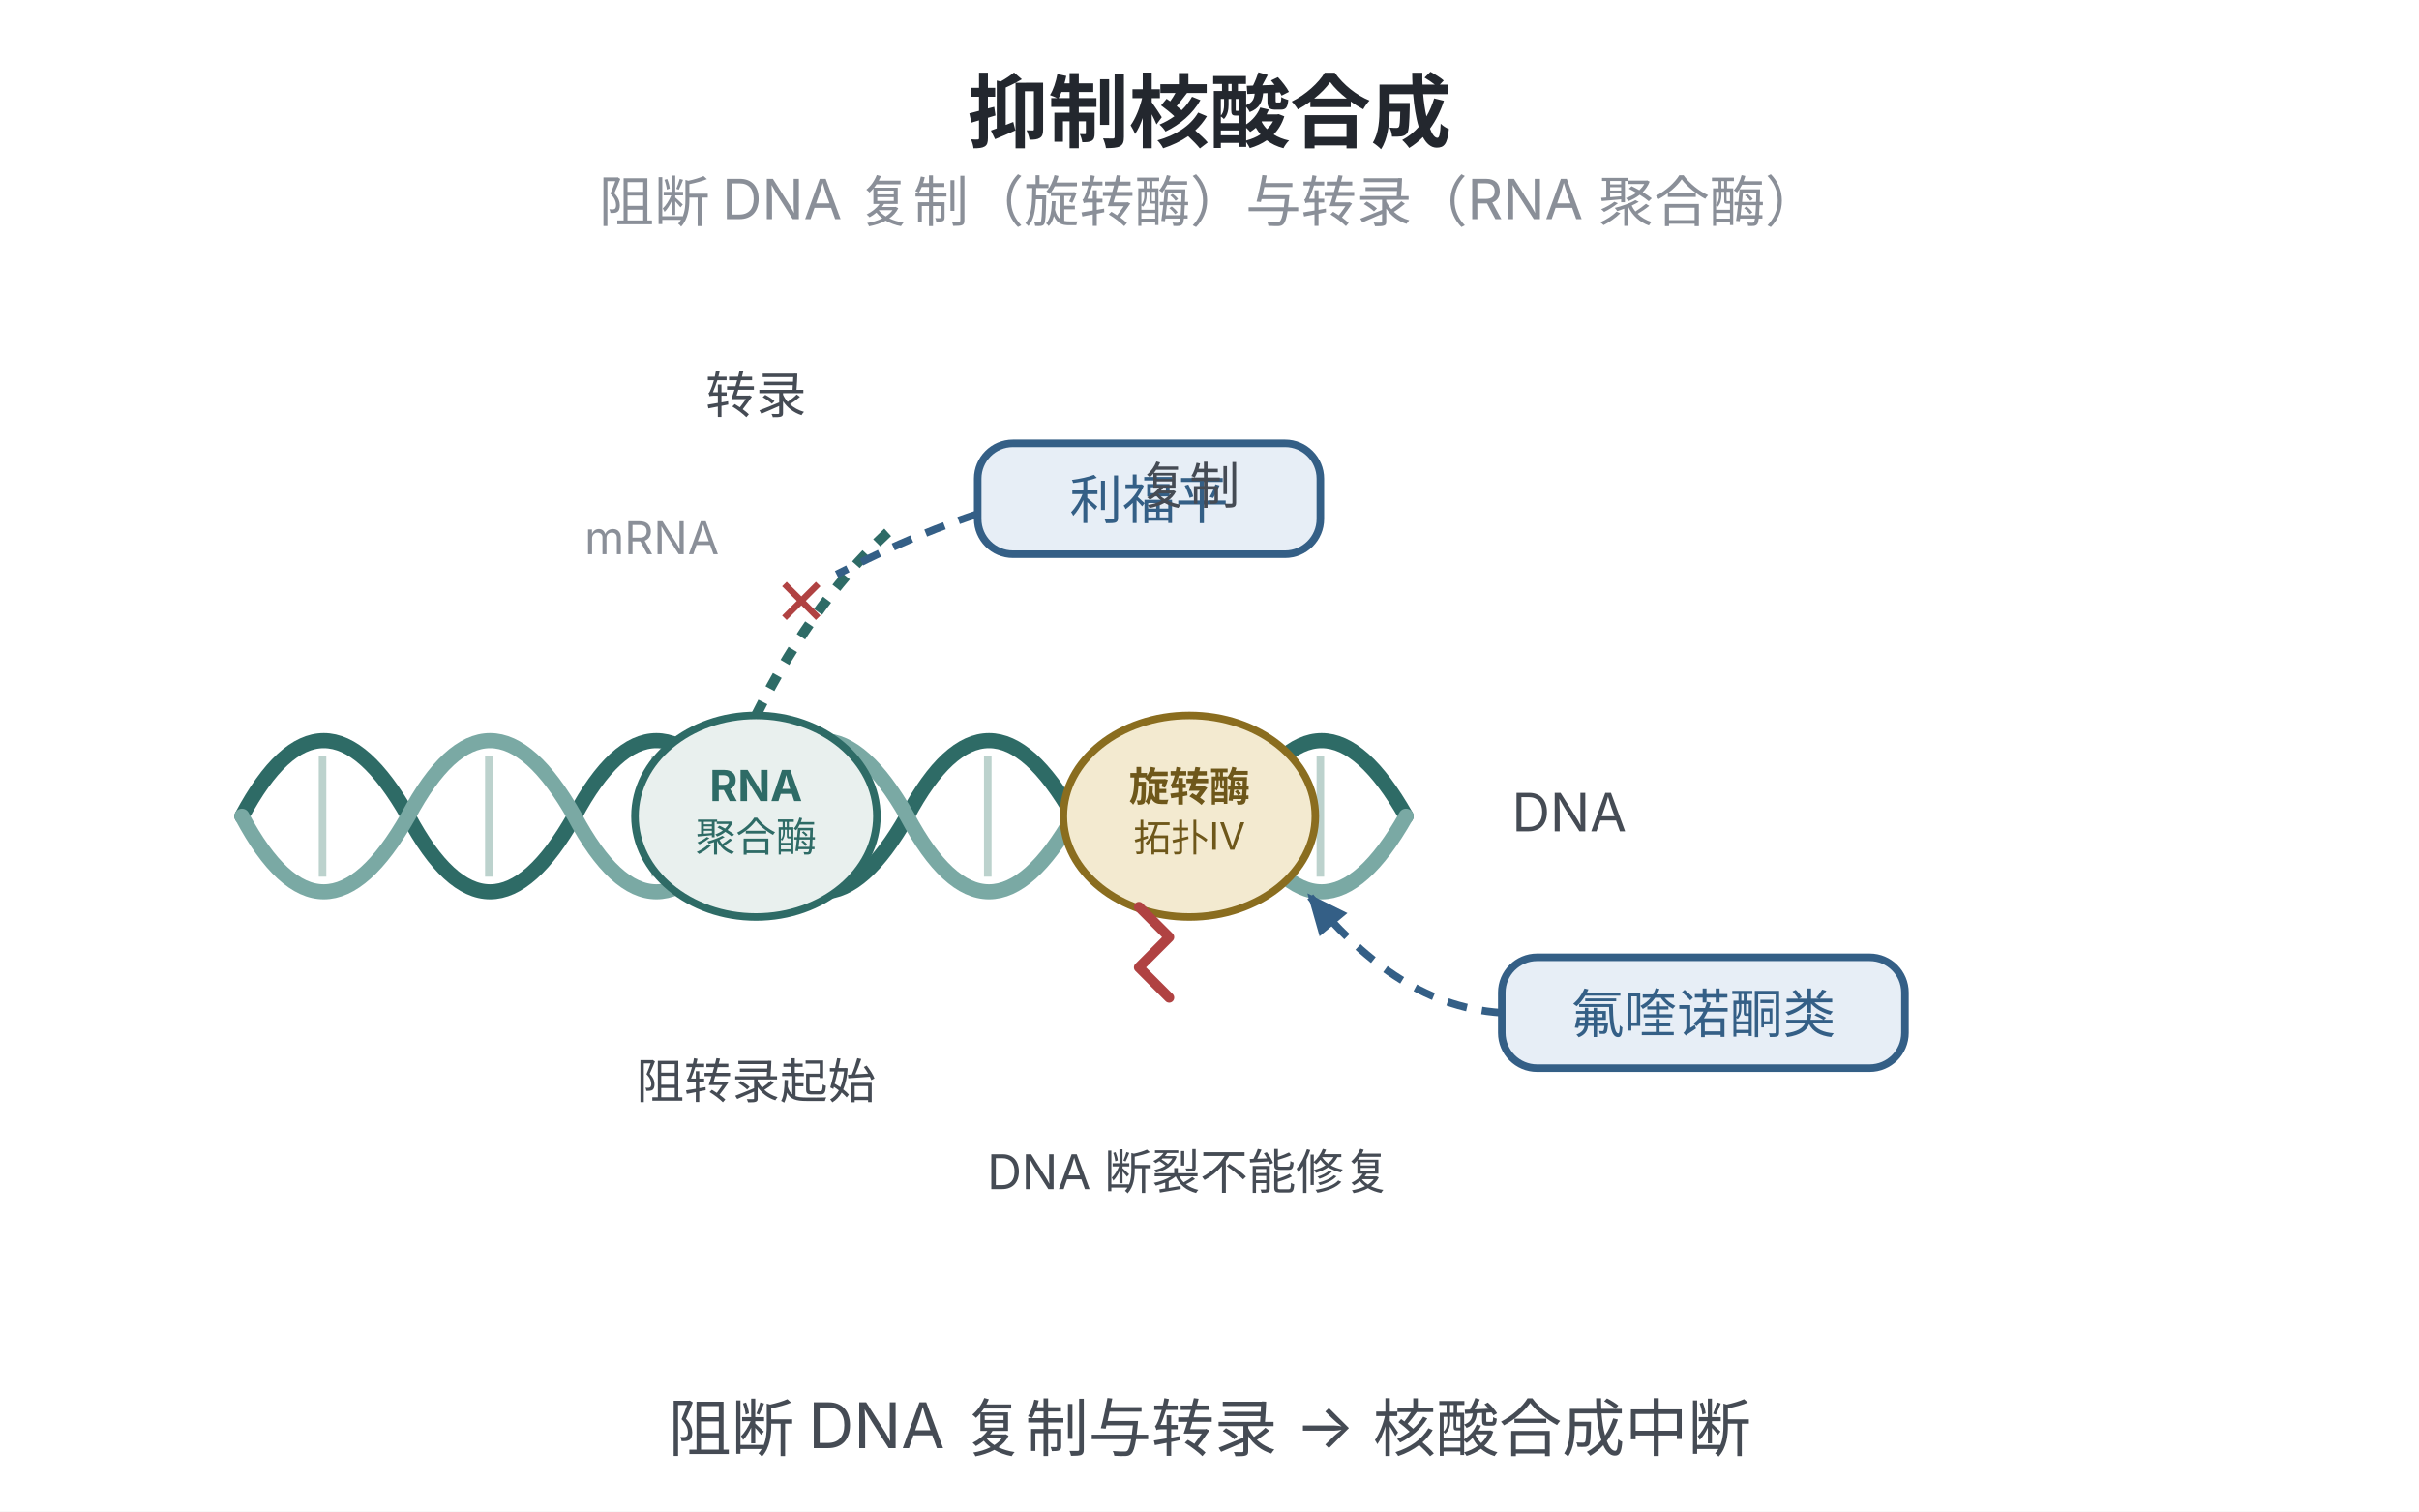
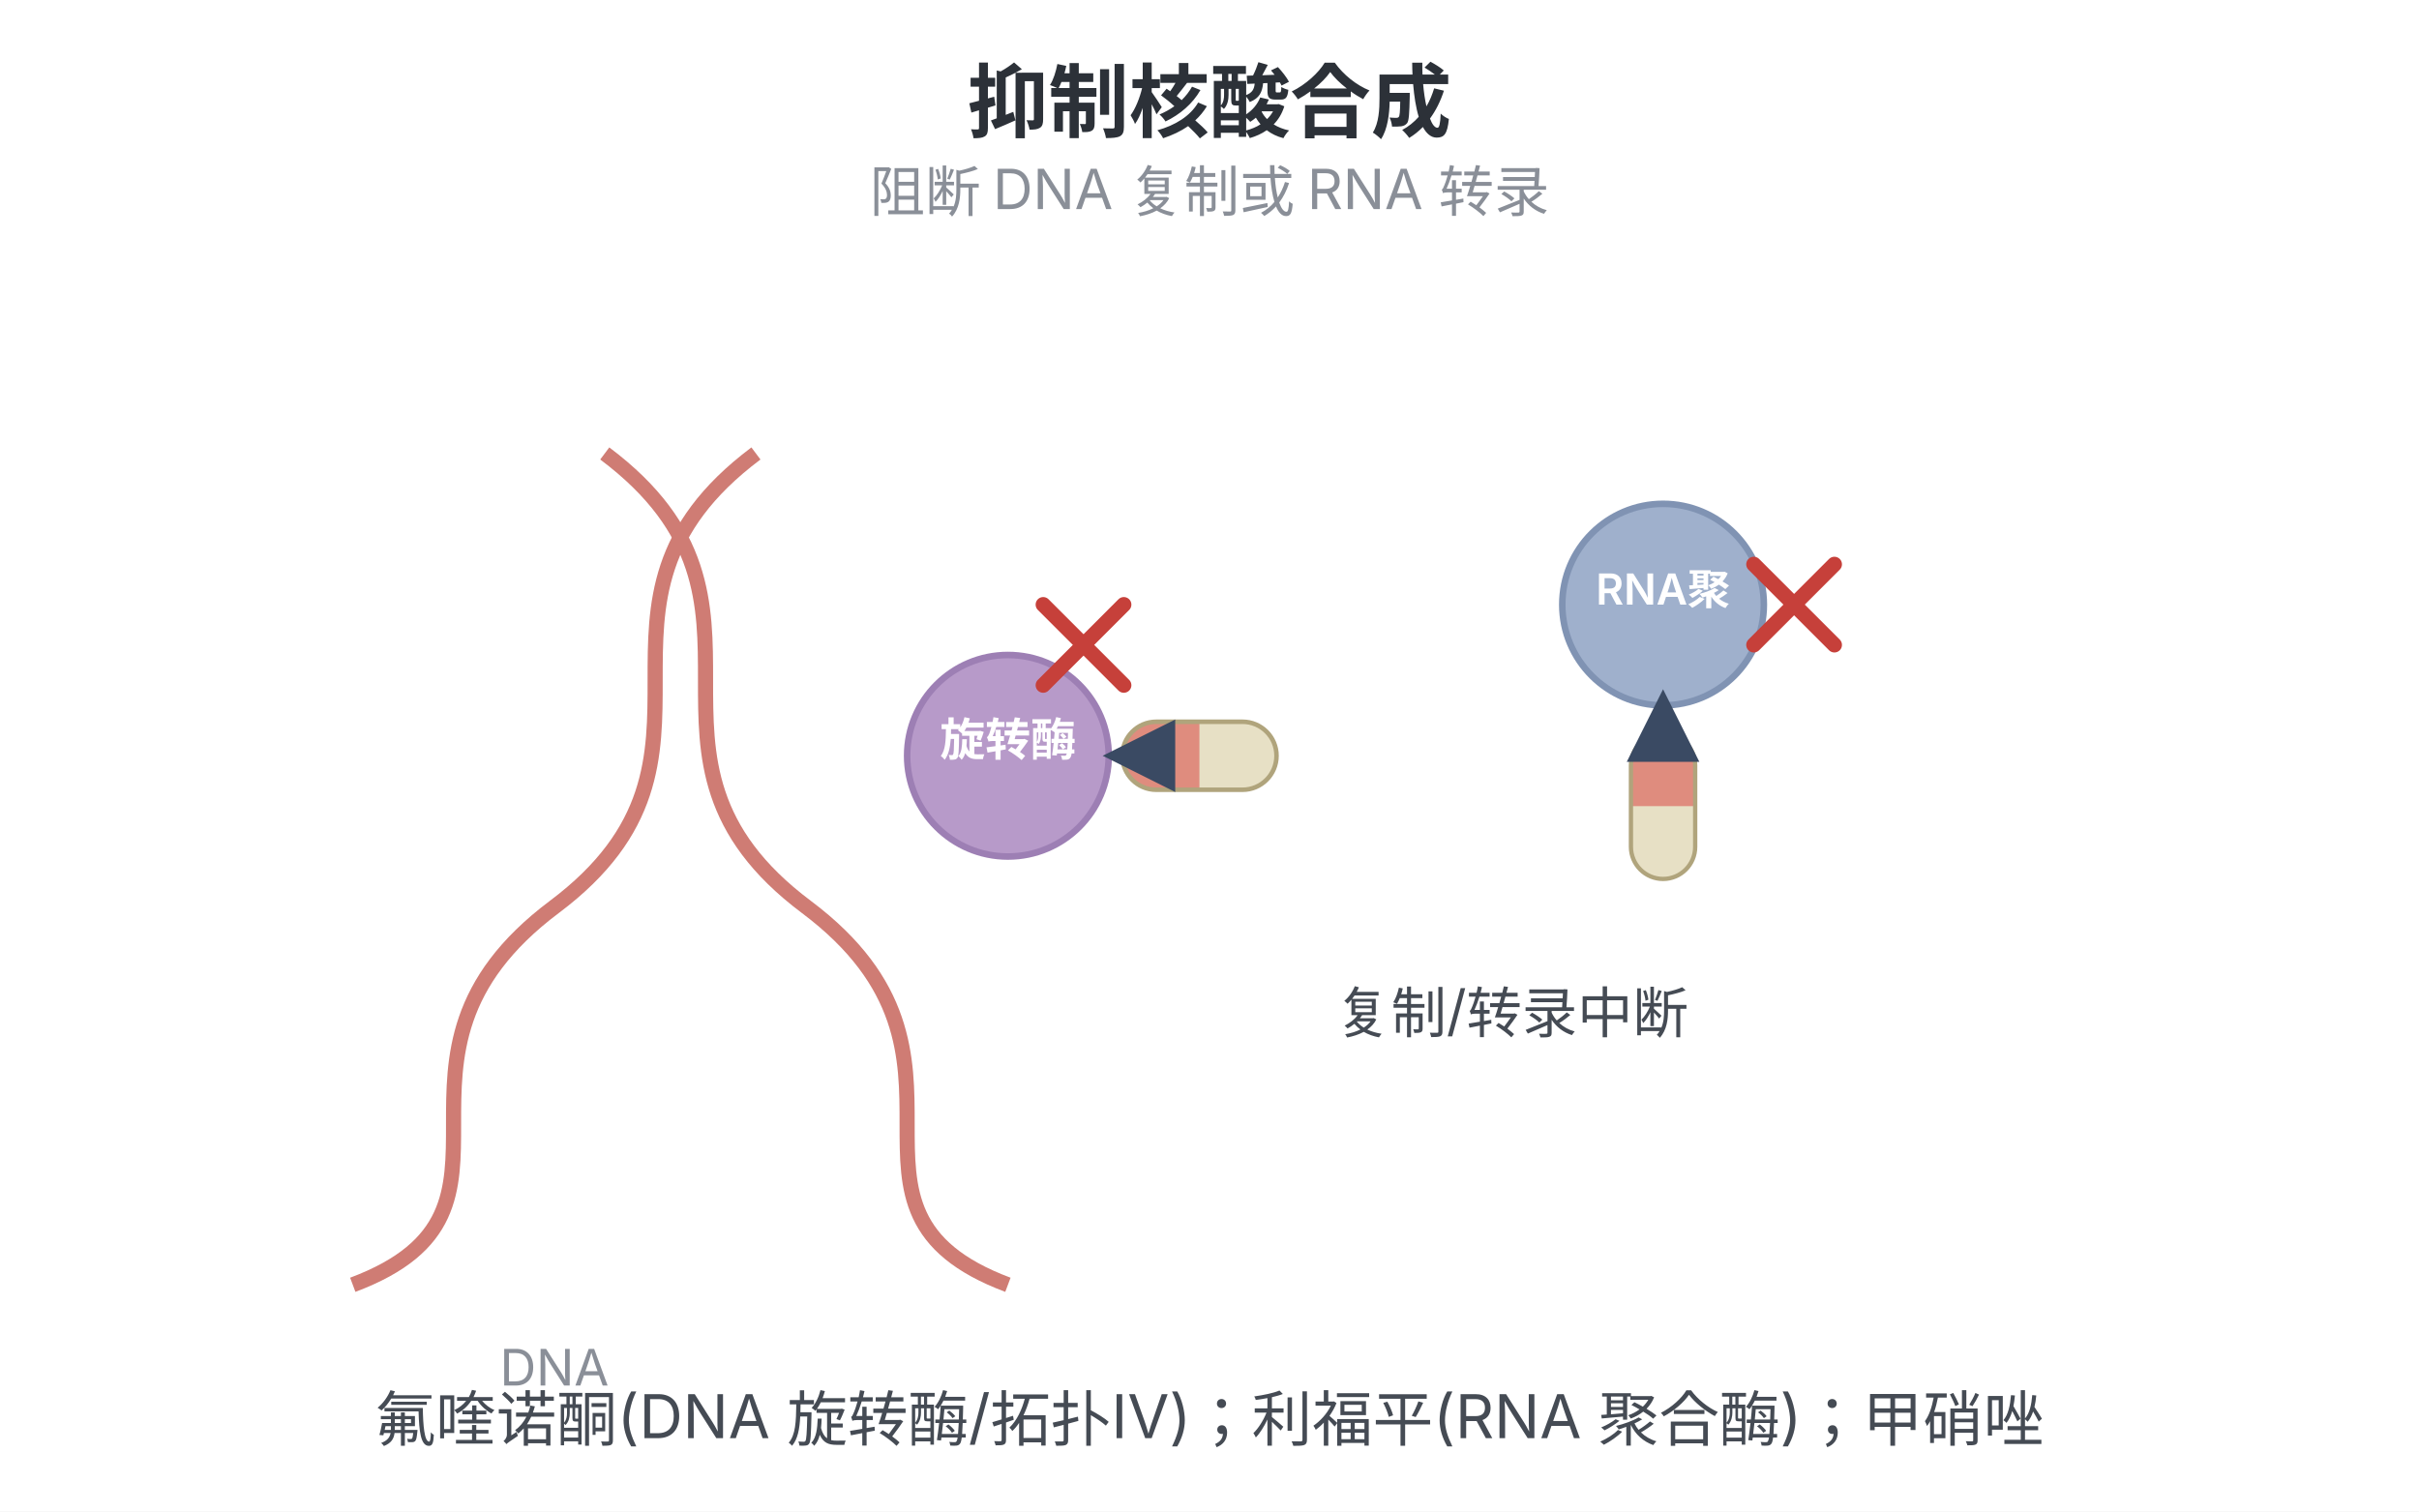
<svg xmlns="http://www.w3.org/2000/svg" viewBox="0 0 480 300" font-family="-apple-system,'PingFang SC','Microsoft YaHei',sans-serif">
  <defs>
-     <linearGradient id="nuPlateHi" x1="0" y1="0" x2="0" y2="1">
-       <stop offset="0" stop-color="#eef3f2" />
-       <stop offset="1" stop-color="#e3ece9" />
-     </linearGradient>
-     <marker id="nuArrow" viewBox="0 0 10 10" refX="8" refY="5" markerWidth="6" markerHeight="6" orient="auto-start-reverse">
-       <path d="M0,1 L9,5 L0,9 z" fill="#345f86" />
+     <clipPath id="cap">
+       <rect x="-17" y="-7.5" width="34" height="15" rx="7.5" />
+     </clipPath>
+     <marker id="arr" markerWidth="9" markerHeight="9" refX="7" refY="4.5" orient="auto">
+       <path d="M0,0 L9,4.5 L0,9 z" fill="#3a4a63" />
+     </marker>
+     <marker id="arrG" markerWidth="9" markerHeight="9" refX="7" refY="4.5" orient="auto">
+       <path d="M0,0 L9,4.5 L0,9 z" fill="#3f7a52" />
    </marker>
  </defs>
  <rect width="480" height="300" fill="#ffffff" />
-   <text x="240" y="28" text-anchor="middle" font-size="16" font-weight="700" fill="#23272e">抑制核酸合成</text>
-   <text x="240" y="44" text-anchor="middle" font-size="11" fill="#8a8f98">阻断 DNA 复制（旋转酶）与转录（RNA 聚合酶）</text>
-   <g fill="none" stroke-width="3" stroke-linecap="round">
-     <path d="M48,162 q16,-30 33,0 q16,30 33,0 q16,-30 33,0 q16,30 33,0 q16,-30 33,0 q16,30 33,0 q16,-30 33,0" stroke="#2e6b66" />
-     <path d="M48,162 q16,30 33,0 q16,-30 33,0 q16,30 33,0 q16,-30 33,0 q16,30 33,0 q16,-30 33,0 q16,30 33,0" stroke="#7aa9a4" />
+   <text x="240" y="26" font-size="16" fill="#2c3138" text-anchor="middle" font-weight="700">抑制核酸合成</text>
+   <text x="240" y="42" font-size="11" fill="#8a8f98" text-anchor="middle">阻断 DNA 复制或 RNA 转录</text>
+   <path d="M120,90 C160,120 120,150 160,180 C200,210 160,240 200,255" fill="none" stroke="#cf7c74" stroke-width="3" />
+   <path d="M150,90 C110,120 150,150 110,180 C70,210 110,240 70,255" fill="none" stroke="#cf7c74" stroke-width="3" />
+   <text x="110" y="275" font-size="10" fill="#8a8f98" text-anchor="middle">DNA</text>
+   <circle cx="200" cy="150" r="20" fill="#b79ac9" stroke="#9d7fb4" stroke-width="1.3" />
+   <text x="200" y="150" font-size="9" fill="#fff" text-anchor="middle" font-weight="600">旋转酶</text>
+   <g transform="translate(238,150) rotate(0) scale(0.9)">
+     <rect x="-17" y="-7.5" width="34" height="15" rx="7.5" fill="#e7e0c5" />
+     <rect x="-17" y="-7.5" width="17" height="15" fill="#df8c7e" clip-path="url(#cap)" />
+     <rect x="-17" y="-7.5" width="34" height="15" rx="7.5" fill="none" stroke="#b0a47c" stroke-width="1" />
  </g>
-   <g stroke="#bcd2cd" stroke-width="1.5">
-     <line x1="64" y1="150" x2="64" y2="174" />
-     <line x1="97" y1="150" x2="97" y2="174" />
-     <line x1="130" y1="150" x2="130" y2="174" />
-     <line x1="163" y1="150" x2="163" y2="174" />
-     <line x1="196" y1="150" x2="196" y2="174" />
-     <line x1="229" y1="150" x2="229" y2="174" />
-     <line x1="262" y1="150" x2="262" y2="174" />
+   <line x1="230" y1="150" x2="222" y2="150" stroke="#3a4a63" stroke-width="1.6" marker-end="url(#arr)" />
+   <g stroke="#c6403a" stroke-width="3" stroke-linecap="round">
+     <line x1="207" y1="120" x2="223" y2="136" />
+     <line x1="207" y1="136" x2="223" y2="120" />
  </g>
-   <text x="300" y="165" font-size="10.5" fill="#454b54">DNA</text>
-   <text x="150" y="82" text-anchor="middle" font-size="10" fill="#454b54">转录</text>
-   <ellipse cx="150" cy="162" rx="24" ry="20" fill="#e9f0ee" stroke="#2e6b66" stroke-width="1.5" />
-   <text x="150" y="159" text-anchor="middle" font-size="8.5" font-weight="700" fill="#2e6b66">RNA</text>
-   <text x="150" y="169" text-anchor="middle" font-size="8" fill="#2e6b66">聚合酶</text>
-   <path d="M150,142 q12,-24 28,-38" fill="none" stroke="#2e6b66" stroke-width="2" stroke-dasharray="3 3" />
-   <text x="116" y="110" font-size="9" fill="#8a8f98">mRNA</text>
-   <rect x="194" y="88" width="68" height="22" rx="7" fill="#e7eef6" stroke="#345f86" stroke-width="1.5" />
-   <text x="228" y="103" text-anchor="middle" font-size="10.5" fill="#345f86">利福平</text>
-   <path d="M194,102 C182,106 174,110 166,114" fill="none" stroke="#345f86" stroke-width="1.5" stroke-dasharray="4 3" />
-   <text x="159" y="124" text-anchor="middle" font-size="13" fill="#b04242" font-weight="700">✕</text>
-   <text x="150" y="218" text-anchor="middle" font-size="9.5" fill="#454b54">阻转录起始</text>
-   <text x="236" y="100" text-anchor="middle" font-size="10" fill="#454b54">复制</text>
-   <ellipse cx="236" cy="162" rx="25" ry="20" fill="#f3ead0" stroke="#8a6d1f" stroke-width="1.5" />
-   <text x="236" y="159" text-anchor="middle" font-size="8" font-weight="700" fill="#6e571a">旋转酶</text>
-   <text x="236" y="169" text-anchor="middle" font-size="7.5" fill="#6e571a">拓扑IV</text>
-   <polyline points="226,180 232,186 226,192 232,198" fill="none" stroke="#b04242" stroke-width="2" stroke-linejoin="round" stroke-linecap="round" />
-   <rect x="298" y="190" width="80" height="22" rx="7" fill="#e7eef6" stroke="#345f86" stroke-width="1.5" />
-   <text x="338" y="205" text-anchor="middle" font-size="10.5" fill="#345f86">氟喹诺酮类</text>
-   <path d="M298,201 C282,200 270,190 260,178" fill="none" stroke="#345f86" stroke-width="1.5" stroke-dasharray="4 3" marker-end="url(#nuArrow)" />
-   <text x="236" y="236" text-anchor="middle" font-size="9.5" fill="#454b54">DNA 断裂不能修复</text>
-   <text x="240" y="288" text-anchor="middle" font-size="12.5" fill="#454b54">阻断 DNA 复制与转录 → 核酸合成中断</text>
+   <circle cx="330" cy="120" r="20" fill="#9fb0cc" stroke="#8093b3" stroke-width="1.3" />
+   <text x="330" y="120" font-size="8.5" fill="#fff" text-anchor="middle" font-weight="600">RNA聚</text>
+   <g transform="translate(330,160) rotate(90) scale(0.85)">
+     <rect x="-17" y="-7.5" width="34" height="15" rx="7.5" fill="#e7e0c5" />
+     <rect x="-17" y="-7.5" width="17" height="15" fill="#df8c7e" clip-path="url(#cap)" />
+     <rect x="-17" y="-7.5" width="34" height="15" rx="7.5" fill="none" stroke="#b0a47c" stroke-width="1" />
+   </g>
+   <line x1="330" y1="150" x2="330" y2="140" stroke="#3a4a63" stroke-width="1.6" marker-end="url(#arr)" />
+   <g stroke="#c6403a" stroke-width="3" stroke-linecap="round">
+     <line x1="348" y1="112" x2="364" y2="128" />
+     <line x1="348" y1="128" x2="364" y2="112" />
+   </g>
+   <text x="300" y="205" font-size="11" fill="#454b54" text-anchor="middle">复制/转录中断</text>
+   <text x="240" y="286" font-size="12" fill="#454b54" text-anchor="middle">氟喹诺酮(DNA 旋转酶/拓扑IV)；利福平(RNA 聚合酶)；甲硝唑</text>
</svg>
